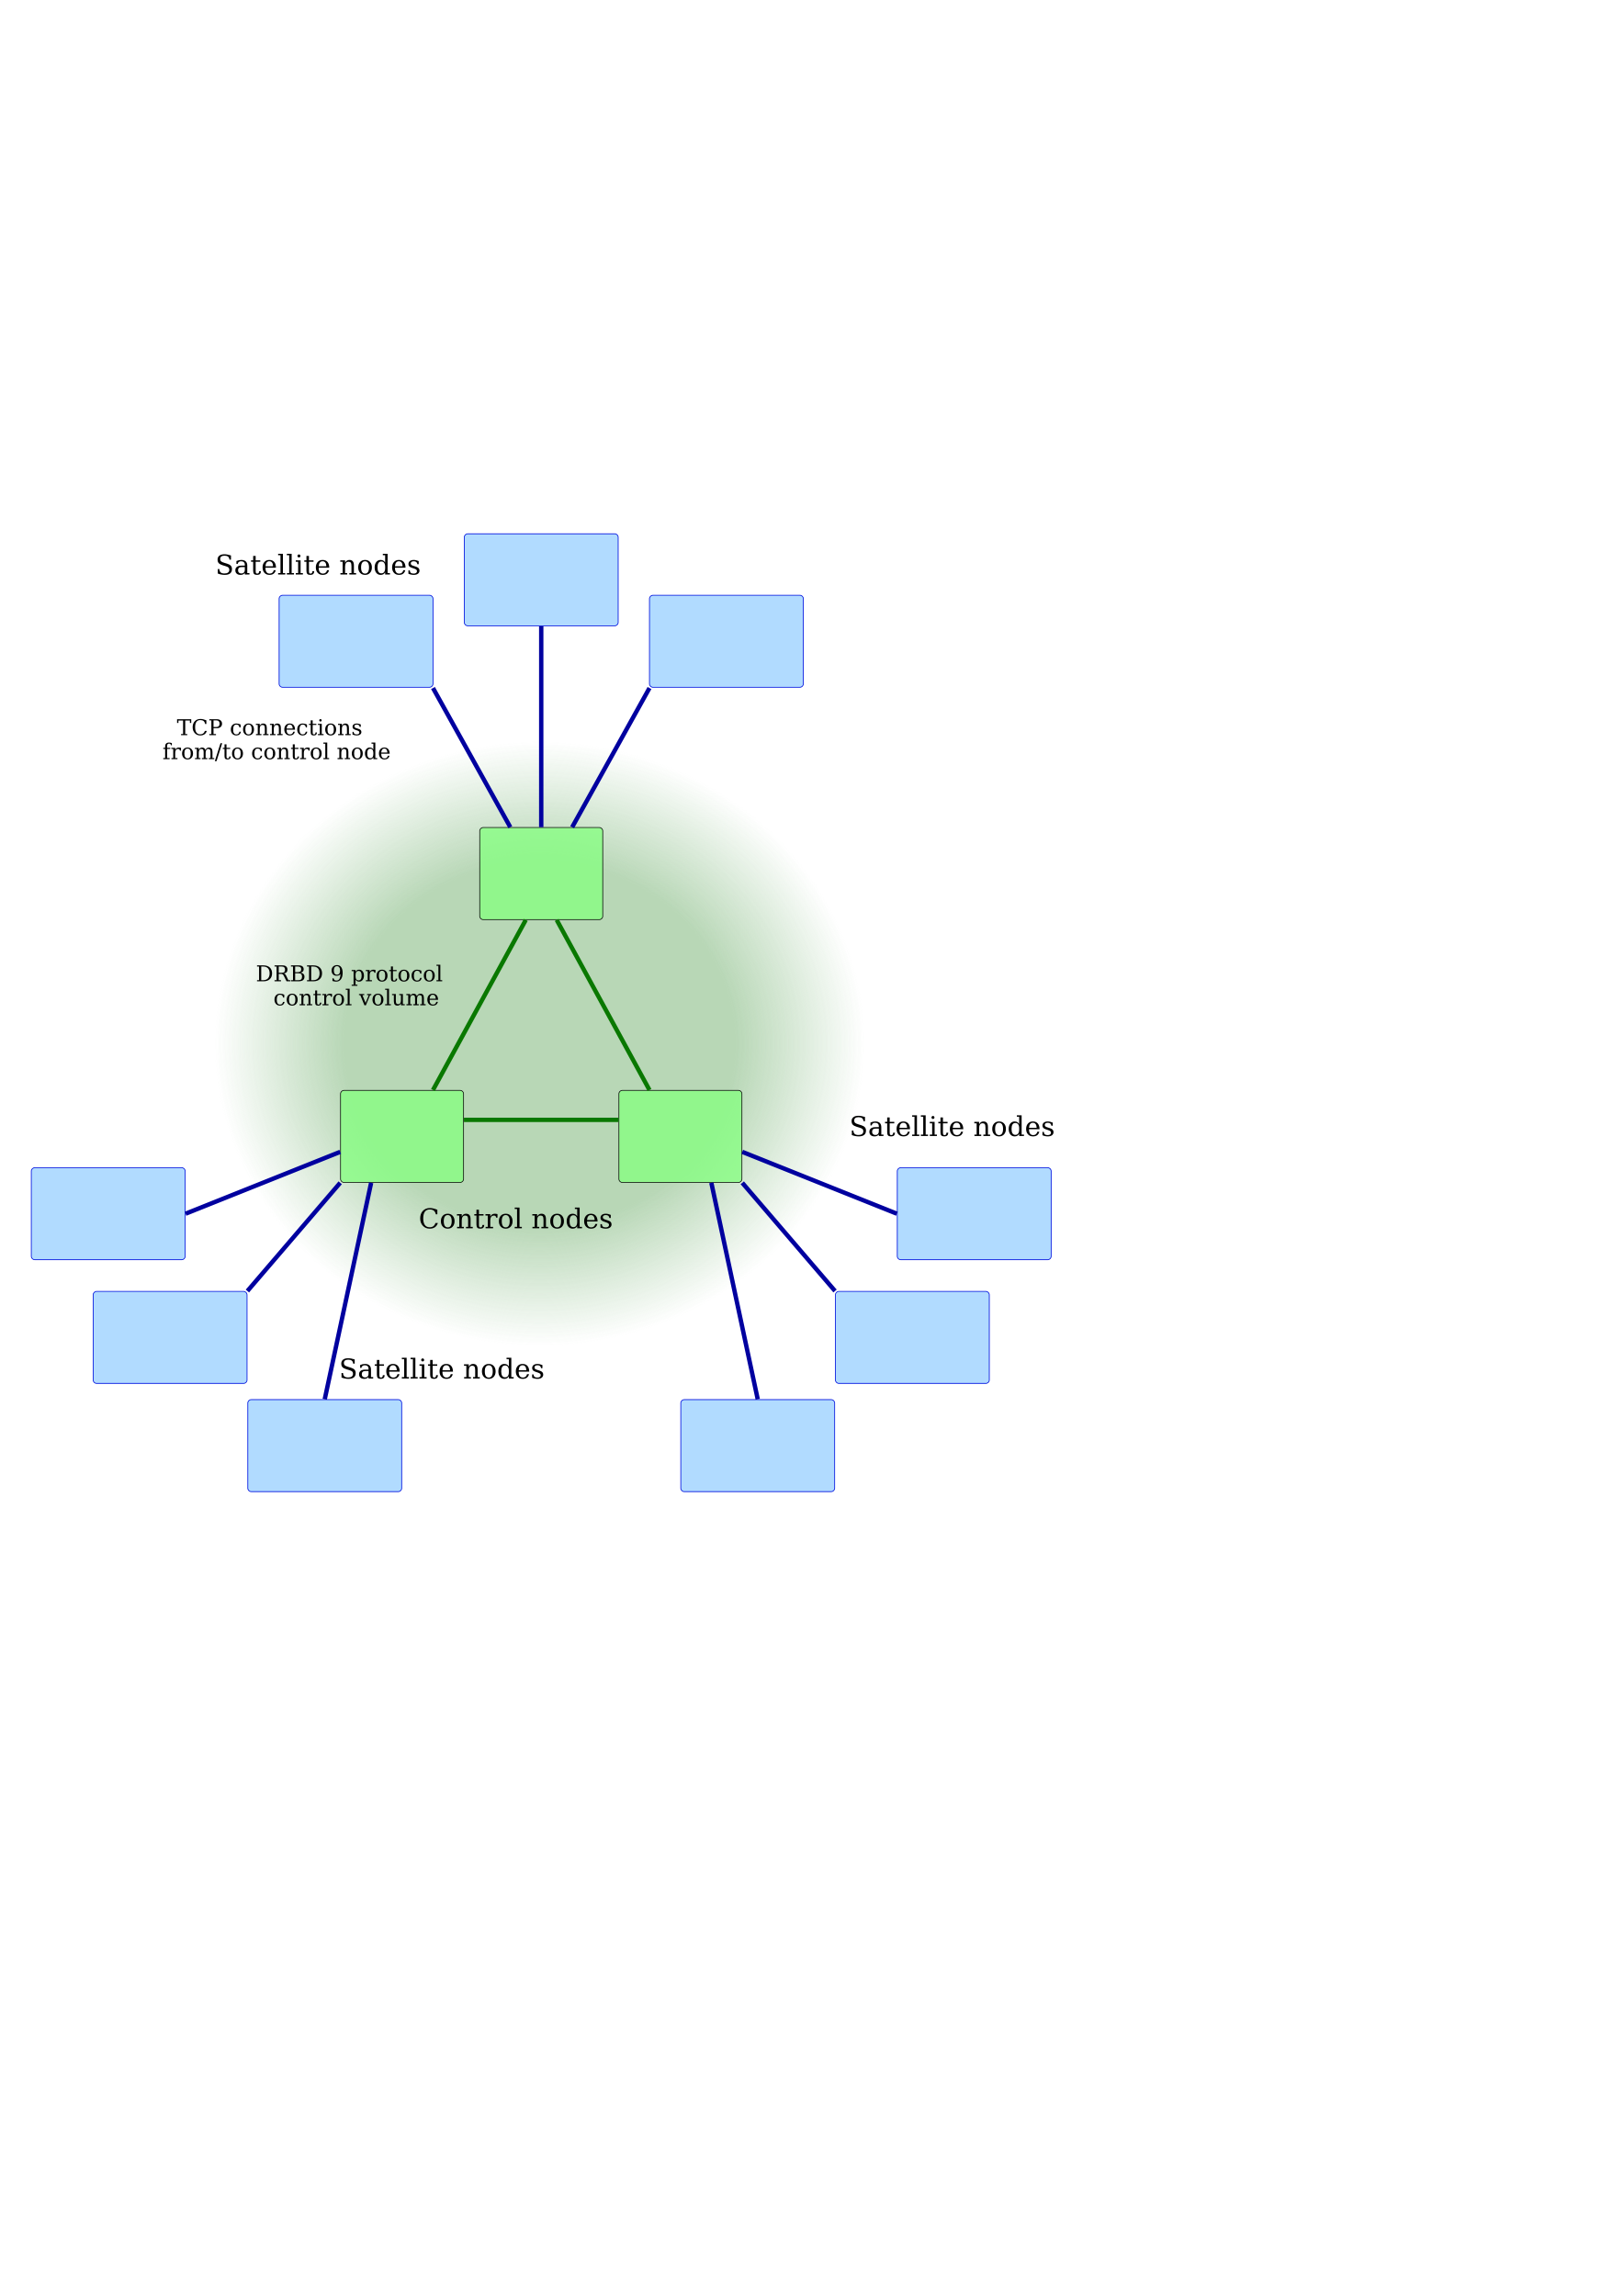
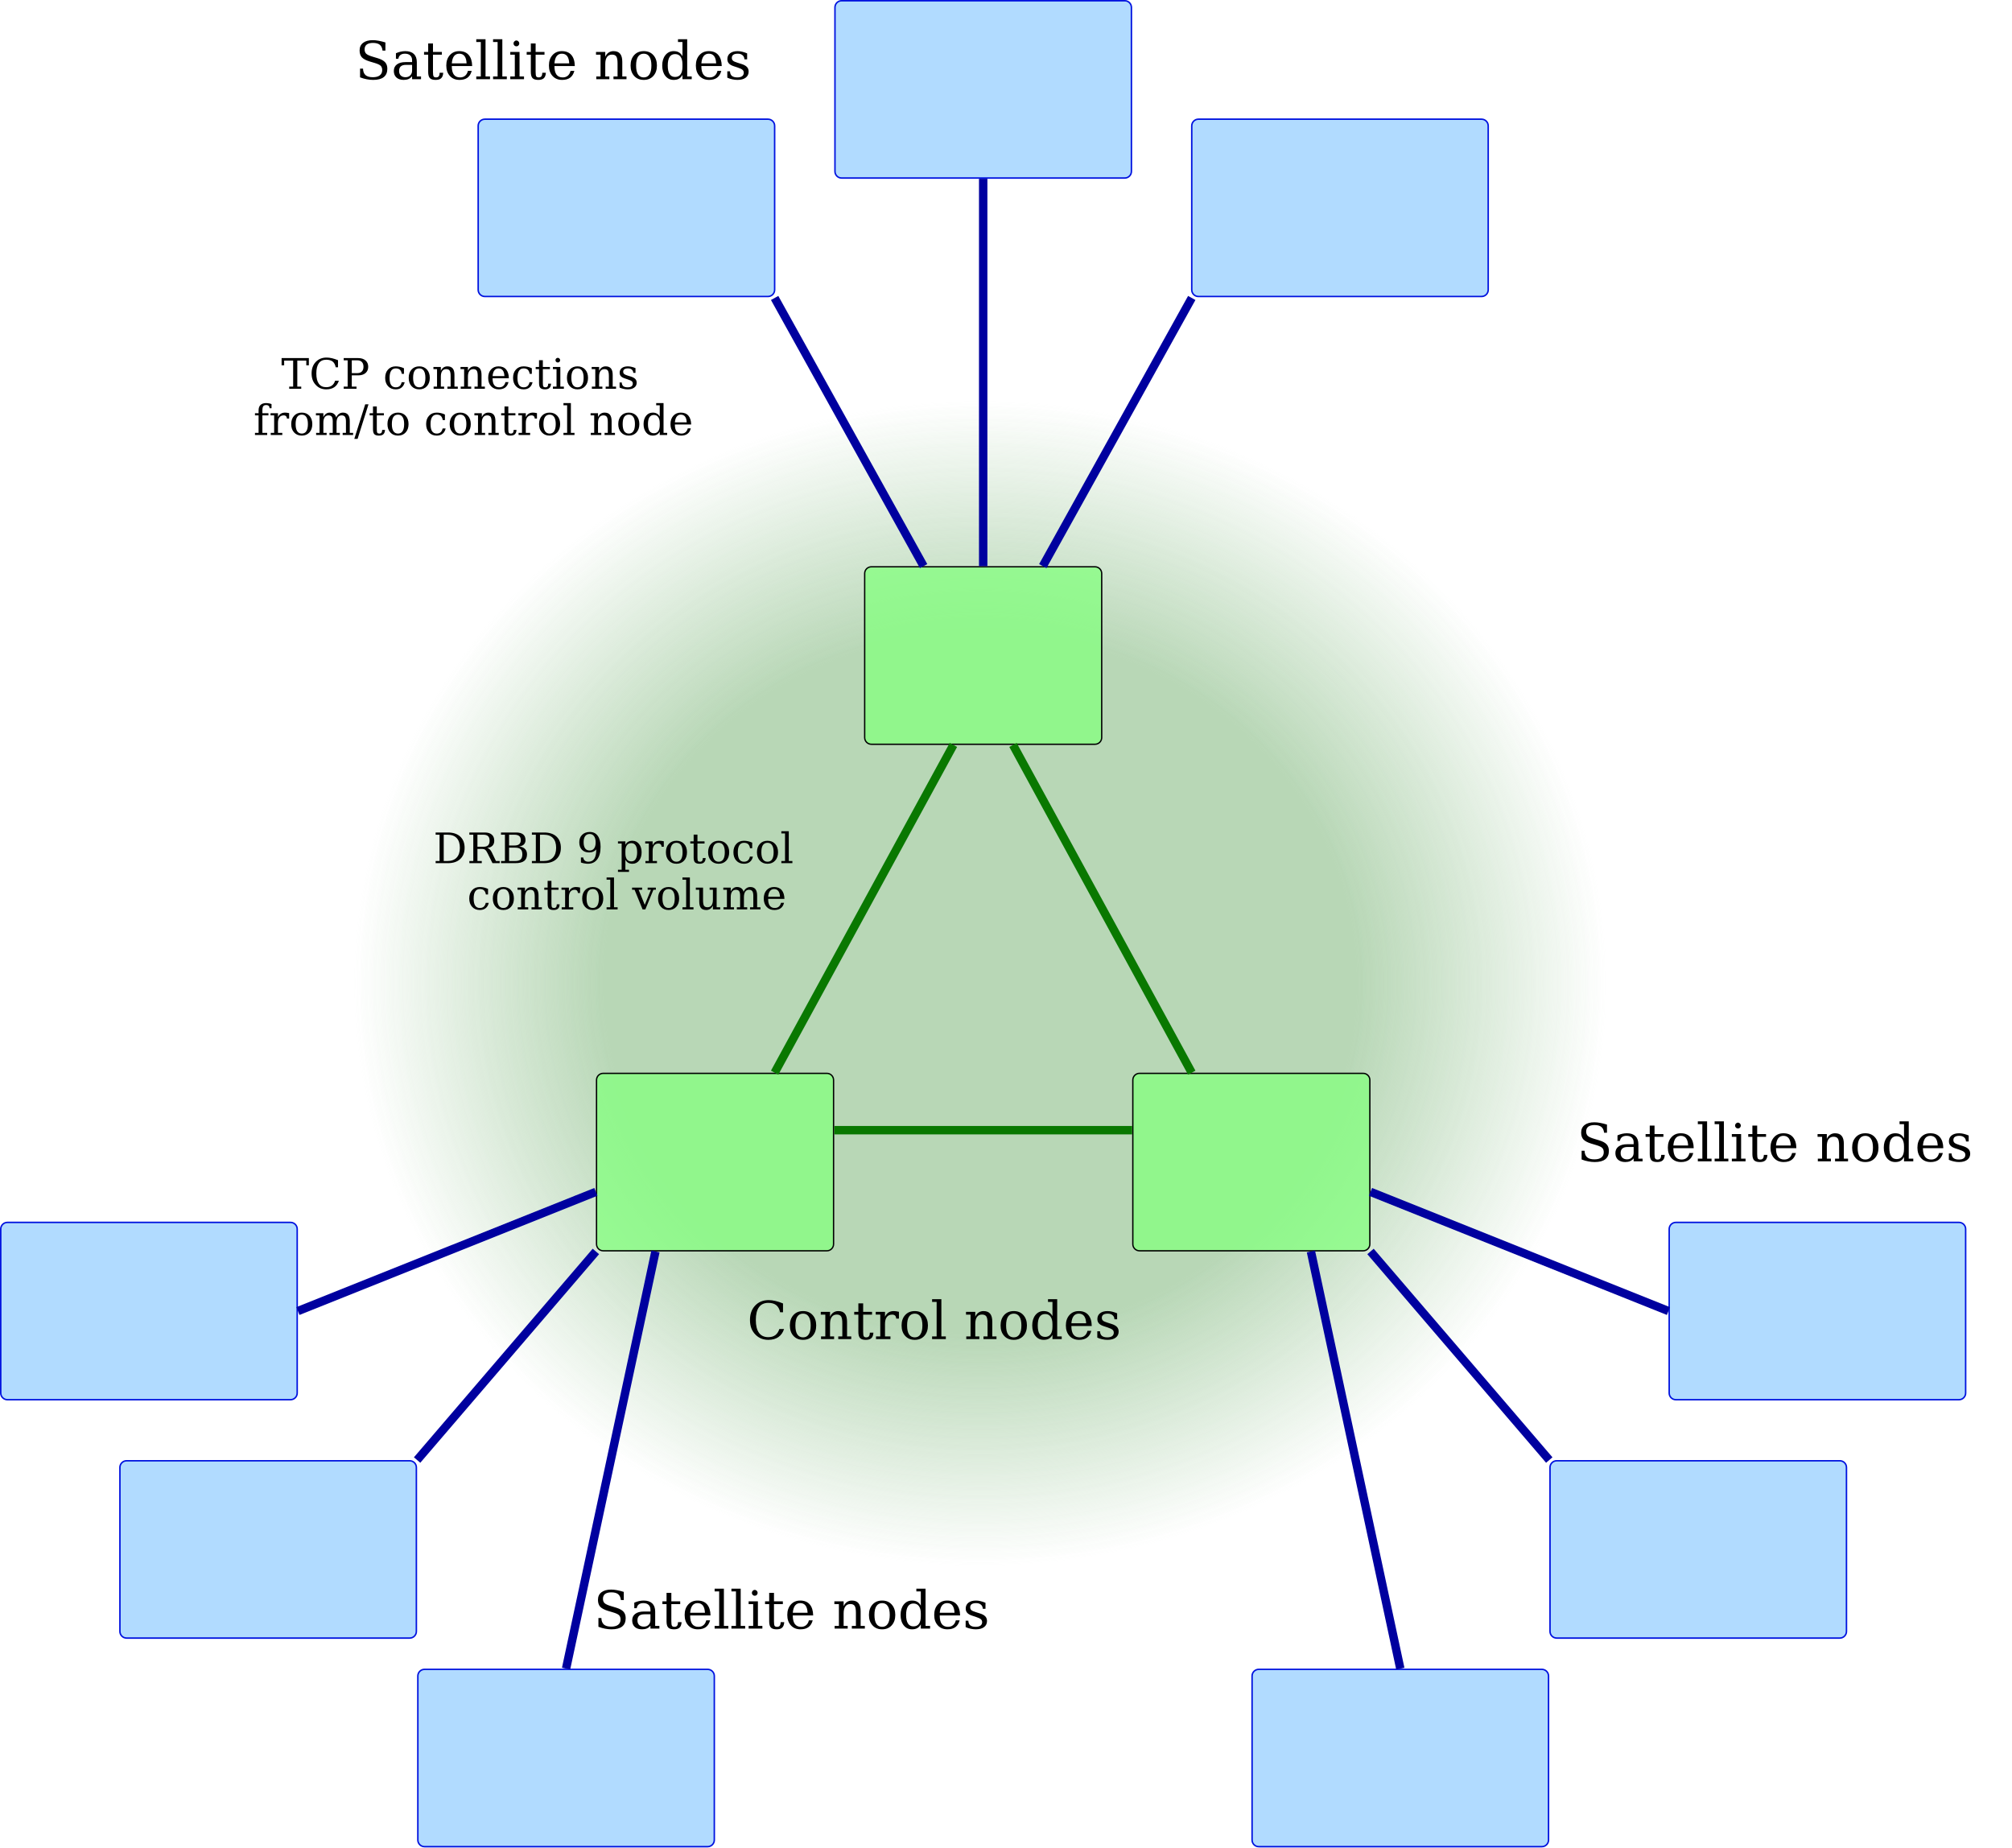
- <svg xmlns="http://www.w3.org/2000/svg" xmlns:xlink="http://www.w3.org/1999/xlink" width="210mm" height="297mm" viewBox="0 0 744.094 1052.362" id="svg4217" version="1.1">
+ <svg xmlns="http://www.w3.org/2000/svg" xmlns:xlink="http://www.w3.org/1999/xlink" width="135.062mm" height="124mm" viewBox="0 0 478.566 439.37" id="svg4217" version="1.1">
  <defs id="defs4219">
    <linearGradient id="linearGradient7975">
      <stop style="stop-color:#afd2ad;stop-opacity:1;" offset="0" id="stop7963" />
      <stop id="stop7979" offset="0.6" style="stop-color:#afd2ad;stop-opacity:1" />
      <stop style="stop-color:#afd2ad;stop-opacity:0;" offset="1" id="stop7965" />
    </linearGradient>
    <radialGradient xlink:href="#linearGradient7975" id="radialGradient7987" cx="247.61" cy="478.347" fx="247.61" fy="478.347" r="125.537" gradientTransform="matrix(1.186964,0,0,1.10394,-46.56189,-49.71942)" gradientUnits="userSpaceOnUse" spreadMethod="reflect" />
  </defs>
-   <g id="layer1">
-     <ellipse style="opacity:0.888;fill:url(#radialGradient7987);fill-opacity:1;stroke:none;stroke-width:2;stroke-linecap:round;stroke-linejoin:round;stroke-miterlimit:4;stroke-dasharray:none;stroke-dashoffset:0;stroke-opacity:1;" id="path7955" cx="247.342" cy="478.347" rx="149.008" ry="138.585" />
+   <g id="layer1" transform="translate(-14.17323,-244.4882)">
+     <ellipse style="opacity:0.888;fill:url(#radialGradient7987);fill-opacity:1;stroke:none;stroke-width:2;stroke-linecap:round;stroke-linejoin:round;stroke-miterlimit:4;stroke-dasharray:none;stroke-dashoffset:0;stroke-opacity:1" id="path7955" cx="247.342" cy="478.347" rx="149.008" ry="138.585" />
    <text xml:space="preserve" style="font-style:normal;font-variant:normal;font-weight:normal;font-stretch:normal;font-size:12.5px;line-height:110%;font-family:'DejaVu Serif';-inkscape-font-specification:'DejaVu Serif, Normal';text-align:center;letter-spacing:0px;word-spacing:0px;writing-mode:lr-tb;text-anchor:middle;fill:#000000;fill-opacity:1;stroke:none;stroke-width:1px;stroke-linecap:butt;stroke-linejoin:miter;stroke-opacity:1" x="246.302" y="562.976" id="text4231">
      <tspan x="246.302" y="562.976" id="tspan7957">Control nodes</tspan>
    </text>
    <rect style="opacity:1;fill:#85ff80;fill-opacity:0.769;stroke:#000000;stroke-width:0.315;stroke-linecap:round;stroke-linejoin:round;stroke-miterlimit:4;stroke-dasharray:none;stroke-dashoffset:0;stroke-opacity:1" id="rect4193-1" width="56.378" height="42.205" x="283.622" y="499.764" ry="1.585" />
    <rect style="opacity:1;fill:#85ff80;fill-opacity:0.769;stroke:#000000;stroke-width:0.315;stroke-linecap:round;stroke-linejoin:round;stroke-miterlimit:4;stroke-dasharray:none;stroke-dashoffset:0;stroke-opacity:1" id="rect4193-1-4" width="56.378" height="42.205" x="219.842" y="379.291" ry="1.585" />
    <rect style="opacity:1;fill:#85ff80;fill-opacity:0.769;stroke:#000000;stroke-width:0.315;stroke-linecap:round;stroke-linejoin:round;stroke-miterlimit:4;stroke-dasharray:none;stroke-dashoffset:0;stroke-opacity:1" id="rect4193-1-8" width="56.378" height="42.205" x="156.063" y="499.764" ry="1.585" />
    <g id="g7814">
      <path id="path4293" d="m 255.118,421.654 42.52,77.953" style="fill:none;fill-rule:evenodd;stroke:#097800;stroke-width:2;stroke-linecap:butt;stroke-linejoin:round;stroke-miterlimit:4;stroke-dasharray:none;stroke-opacity:1" />
      <path id="path4293-0" d="M 240.945,421.654 198.425,499.606" style="fill:none;fill-rule:evenodd;stroke:#097800;stroke-width:2;stroke-linecap:butt;stroke-linejoin:round;stroke-miterlimit:4;stroke-dasharray:none;stroke-opacity:1" />
      <path id="path4293-0-2" d="m 283.465,513.28 -70.866,0" style="fill:none;fill-rule:evenodd;stroke:#097800;stroke-width:2;stroke-linecap:butt;stroke-linejoin:round;stroke-miterlimit:4;stroke-dasharray:none;stroke-opacity:1" />
    </g>
    <text xml:space="preserve" style="font-style:normal;font-variant:normal;font-weight:normal;font-stretch:normal;font-size:10px;line-height:110%;font-family:'DejaVu Serif';-inkscape-font-specification:'DejaVu Serif, Normal';text-align:center;letter-spacing:0px;word-spacing:0px;writing-mode:lr-tb;text-anchor:middle;fill:#000000;fill-opacity:1;stroke:none;stroke-width:1px;stroke-linecap:butt;stroke-linejoin:miter;stroke-opacity:1" x="171.218" y="449.779" id="text4231-8">
      <tspan x="171.218" y="449.779" id="tspan4235-7">DRBD 9 protocol</tspan>
      <tspan x="171.218" y="460.779" id="tspan4355">control volume</tspan>
    </text>
    <rect style="opacity:1;fill:#9ad0ff;fill-opacity:0.769;stroke:#0012df;stroke-width:0.352;stroke-linecap:round;stroke-linejoin:round;stroke-miterlimit:4;stroke-dasharray:none;stroke-dashoffset:0;stroke-opacity:1" id="rect4193-1-4-9-5" width="70.515" height="42.168" x="212.774" y="244.664" ry="1.583" />
    <rect style="opacity:1;fill:#9ad0ff;fill-opacity:0.769;stroke:#0012df;stroke-width:0.352;stroke-linecap:round;stroke-linejoin:round;stroke-miterlimit:4;stroke-dasharray:none;stroke-dashoffset:0;stroke-opacity:1" id="rect4193-1-4-9-5-5" width="70.515" height="42.168" x="297.638" y="272.835" ry="1.583" />
    <rect style="opacity:1;fill:#9ad0ff;fill-opacity:0.769;stroke:#0012df;stroke-width:0.352;stroke-linecap:round;stroke-linejoin:round;stroke-miterlimit:4;stroke-dasharray:none;stroke-dashoffset:0;stroke-opacity:1" id="rect4193-1-4-9-5-5-3" width="70.515" height="42.168" x="14.349" y="535.215" ry="1.583" />
    <rect style="opacity:1;fill:#9ad0ff;fill-opacity:0.769;stroke:#0012df;stroke-width:0.352;stroke-linecap:round;stroke-linejoin:round;stroke-miterlimit:4;stroke-dasharray:none;stroke-dashoffset:0;stroke-opacity:1" id="rect4193-1-4-9-5-5-2" width="70.515" height="42.168" x="127.911" y="272.835" ry="1.583" />
    <rect style="opacity:1;fill:#9ad0ff;fill-opacity:0.769;stroke:#0012df;stroke-width:0.352;stroke-linecap:round;stroke-linejoin:round;stroke-miterlimit:4;stroke-dasharray:none;stroke-dashoffset:0;stroke-opacity:1" id="rect4193-1-4-9-5-5-3-7" width="70.515" height="42.168" x="42.695" y="591.908" ry="1.583" />
    <rect style="opacity:1;fill:#9ad0ff;fill-opacity:0.769;stroke:#0012df;stroke-width:0.352;stroke-linecap:round;stroke-linejoin:round;stroke-miterlimit:4;stroke-dasharray:none;stroke-dashoffset:0;stroke-opacity:1" id="rect4193-1-4-9-5-5-3-5" width="70.515" height="42.168" x="113.562" y="641.514" ry="1.583" />
    <rect style="opacity:1;fill:#9ad0ff;fill-opacity:0.769;stroke:#0012df;stroke-width:0.352;stroke-linecap:round;stroke-linejoin:round;stroke-miterlimit:4;stroke-dasharray:none;stroke-dashoffset:0;stroke-opacity:1" id="rect4193-1-4-9-5-5-3-2" width="70.515" height="42.168" x="411.199" y="535.215" ry="1.583" />
    <rect style="opacity:1;fill:#9ad0ff;fill-opacity:0.769;stroke:#0012df;stroke-width:0.352;stroke-linecap:round;stroke-linejoin:round;stroke-miterlimit:4;stroke-dasharray:none;stroke-dashoffset:0;stroke-opacity:1" id="rect4193-1-4-9-5-5-3-4" width="70.515" height="42.168" x="382.853" y="591.908" ry="1.583" />
    <rect style="opacity:1;fill:#9ad0ff;fill-opacity:0.769;stroke:#0012df;stroke-width:0.352;stroke-linecap:round;stroke-linejoin:round;stroke-miterlimit:4;stroke-dasharray:none;stroke-dashoffset:0;stroke-opacity:1" id="rect4193-1-4-9-5-5-3-1" width="70.515" height="42.168" x="311.987" y="641.514" ry="1.583" />
-     <g id="g7819" style="stroke-width:2;stroke-miterlimit:4;stroke-dasharray:none;stroke:#00009f;stroke-opacity:1">
+     <g id="g7819" style="stroke:#00009f;stroke-width:2;stroke-miterlimit:4;stroke-dasharray:none;stroke-opacity:1">
      <path id="path7722" d="m 198.425,315.354 35.433,63.78" style="fill:none;fill-rule:evenodd;stroke:#00009f;stroke-width:2;stroke-linecap:butt;stroke-linejoin:miter;stroke-miterlimit:4;stroke-dasharray:none;stroke-opacity:1" />
      <path id="path7722-0" d="m 297.638,315.354 -35.433,63.78" style="fill:none;fill-rule:evenodd;stroke:#00009f;stroke-width:2;stroke-linecap:butt;stroke-linejoin:miter;stroke-miterlimit:4;stroke-dasharray:none;stroke-opacity:1" />
-       <path id="path7722-0-6" d="m 248.031,287.008 0,92.126" style="fill:none;fill-rule:evenodd;stroke:#00009f;stroke-width:2;stroke-linecap:butt;stroke-linejoin:miter;stroke-opacity:1;stroke-miterlimit:4;stroke-dasharray:none" />
-       <path id="path7722-0-6-0" d="m 382.677,591.732 -42.52,-49.606" style="fill:none;fill-rule:evenodd;stroke:#00009f;stroke-width:2;stroke-linecap:butt;stroke-linejoin:miter;stroke-opacity:1;stroke-miterlimit:4;stroke-dasharray:none" />
+       <path id="path7722-0-6" d="m 248.031,287.008 0,92.126" style="fill:none;fill-rule:evenodd;stroke:#00009f;stroke-width:2;stroke-linecap:butt;stroke-linejoin:miter;stroke-miterlimit:4;stroke-dasharray:none;stroke-opacity:1" />
+       <path id="path7722-0-6-0" d="m 382.677,591.732 -42.52,-49.606" style="fill:none;fill-rule:evenodd;stroke:#00009f;stroke-width:2;stroke-linecap:butt;stroke-linejoin:miter;stroke-miterlimit:4;stroke-dasharray:none;stroke-opacity:1" />
      <path id="path7722-0-6-0-6" d="M 411.024,556.299 340.157,527.953" style="fill:none;fill-rule:evenodd;stroke:#00009f;stroke-width:2;stroke-linecap:butt;stroke-linejoin:miter;stroke-miterlimit:4;stroke-dasharray:none;stroke-opacity:1" />
      <path id="path7722-0-6-0-8" d="M 347.244,641.339 325.984,542.126" style="fill:none;fill-rule:evenodd;stroke:#00009f;stroke-width:2;stroke-linecap:butt;stroke-linejoin:miter;stroke-miterlimit:4;stroke-dasharray:none;stroke-opacity:1" />
-       <path id="path7722-0-6-0-4" d="m 113.386,591.732 42.52,-49.606" style="fill:none;fill-rule:evenodd;stroke:#00009f;stroke-width:2;stroke-linecap:butt;stroke-linejoin:miter;stroke-opacity:1;stroke-miterlimit:4;stroke-dasharray:none" />
+       <path id="path7722-0-6-0-4" d="m 113.386,591.732 42.52,-49.606" style="fill:none;fill-rule:evenodd;stroke:#00009f;stroke-width:2;stroke-linecap:butt;stroke-linejoin:miter;stroke-miterlimit:4;stroke-dasharray:none;stroke-opacity:1" />
      <path id="path7722-0-6-0-6-3" d="m 85.039,556.299 70.866,-28.346" style="fill:none;fill-rule:evenodd;stroke:#00009f;stroke-width:2;stroke-linecap:butt;stroke-linejoin:miter;stroke-miterlimit:4;stroke-dasharray:none;stroke-opacity:1" />
      <path id="path7722-0-6-0-8-5" d="m 148.819,641.339 21.26,-99.213" style="fill:none;fill-rule:evenodd;stroke:#00009f;stroke-width:2;stroke-linecap:butt;stroke-linejoin:miter;stroke-miterlimit:4;stroke-dasharray:none;stroke-opacity:1" />
    </g>
    <text xml:space="preserve" style="font-style:normal;font-variant:normal;font-weight:normal;font-stretch:normal;font-size:12.5px;line-height:110%;font-family:'DejaVu Serif';-inkscape-font-specification:'DejaVu Serif, Normal';text-align:center;letter-spacing:0px;word-spacing:0px;writing-mode:lr-tb;text-anchor:middle;fill:#000000;fill-opacity:1;stroke:none;stroke-width:1px;stroke-linecap:butt;stroke-linejoin:miter;stroke-opacity:1" x="155.704" y="263.321" id="text4231-7">
      <tspan x="155.704" y="263.321" id="tspan4235-5">Satellite nodes</tspan>
    </text>
    <text xml:space="preserve" style="font-style:normal;font-variant:normal;font-weight:normal;font-stretch:normal;font-size:12.5px;line-height:110%;font-family:'DejaVu Serif';-inkscape-font-specification:'DejaVu Serif, Normal';text-align:center;letter-spacing:0px;word-spacing:0px;writing-mode:lr-tb;text-anchor:middle;fill:#000000;fill-opacity:1;stroke:none;stroke-width:1px;stroke-linecap:butt;stroke-linejoin:miter;stroke-opacity:1" x="446.255" y="520.689" id="text4231-7-7">
      <tspan x="446.255" y="520.689" id="tspan4235-5-4">Satellite nodes</tspan>
    </text>
    <text xml:space="preserve" style="font-style:normal;font-variant:normal;font-weight:normal;font-stretch:normal;font-size:12.5px;line-height:110%;font-family:'DejaVu Serif';-inkscape-font-specification:'DejaVu Serif, Normal';text-align:center;letter-spacing:0px;word-spacing:0px;writing-mode:lr-tb;text-anchor:middle;fill:#000000;fill-opacity:1;stroke:none;stroke-width:1px;stroke-linecap:butt;stroke-linejoin:miter;stroke-opacity:1" x="212.397" y="631.825" id="text4231-7-8">
      <tspan x="212.397" y="631.825" id="tspan4235-5-8">Satellite nodes</tspan>
    </text>
    <text xml:space="preserve" style="font-style:normal;font-variant:normal;font-weight:normal;font-stretch:normal;font-size:10px;line-height:110%;font-family:'DejaVu Serif';-inkscape-font-specification:'DejaVu Serif, Normal';text-align:center;letter-spacing:0px;word-spacing:0px;writing-mode:lr-tb;text-anchor:middle;fill:#000000;fill-opacity:1;stroke:none;stroke-width:1px;stroke-linecap:butt;stroke-linejoin:miter;stroke-opacity:1" x="134.714" y="336.949" id="text4231-8-3">
      <tspan id="tspan7913" x="134.714" y="336.949">TCP connections</tspan>
      <tspan x="134.714" y="347.949" id="tspan4182">from/to control node</tspan>
    </text>
    <text xml:space="preserve" style="font-style:normal;font-variant:normal;font-weight:normal;font-stretch:normal;font-size:12.5px;line-height:110%;font-family:'DejaVu Serif';-inkscape-font-specification:'DejaVu Serif, Normal';text-align:center;letter-spacing:0px;word-spacing:0px;writing-mode:lr-tb;text-anchor:middle;fill:#000000;fill-opacity:1;stroke:none;stroke-width:1px;stroke-linecap:butt;stroke-linejoin:miter;stroke-opacity:1" x="538.583" y="386.22" id="text7909">
      <tspan id="tspan7911" x="538.583" y="386.22" />
    </text>
  </g>
</svg>
